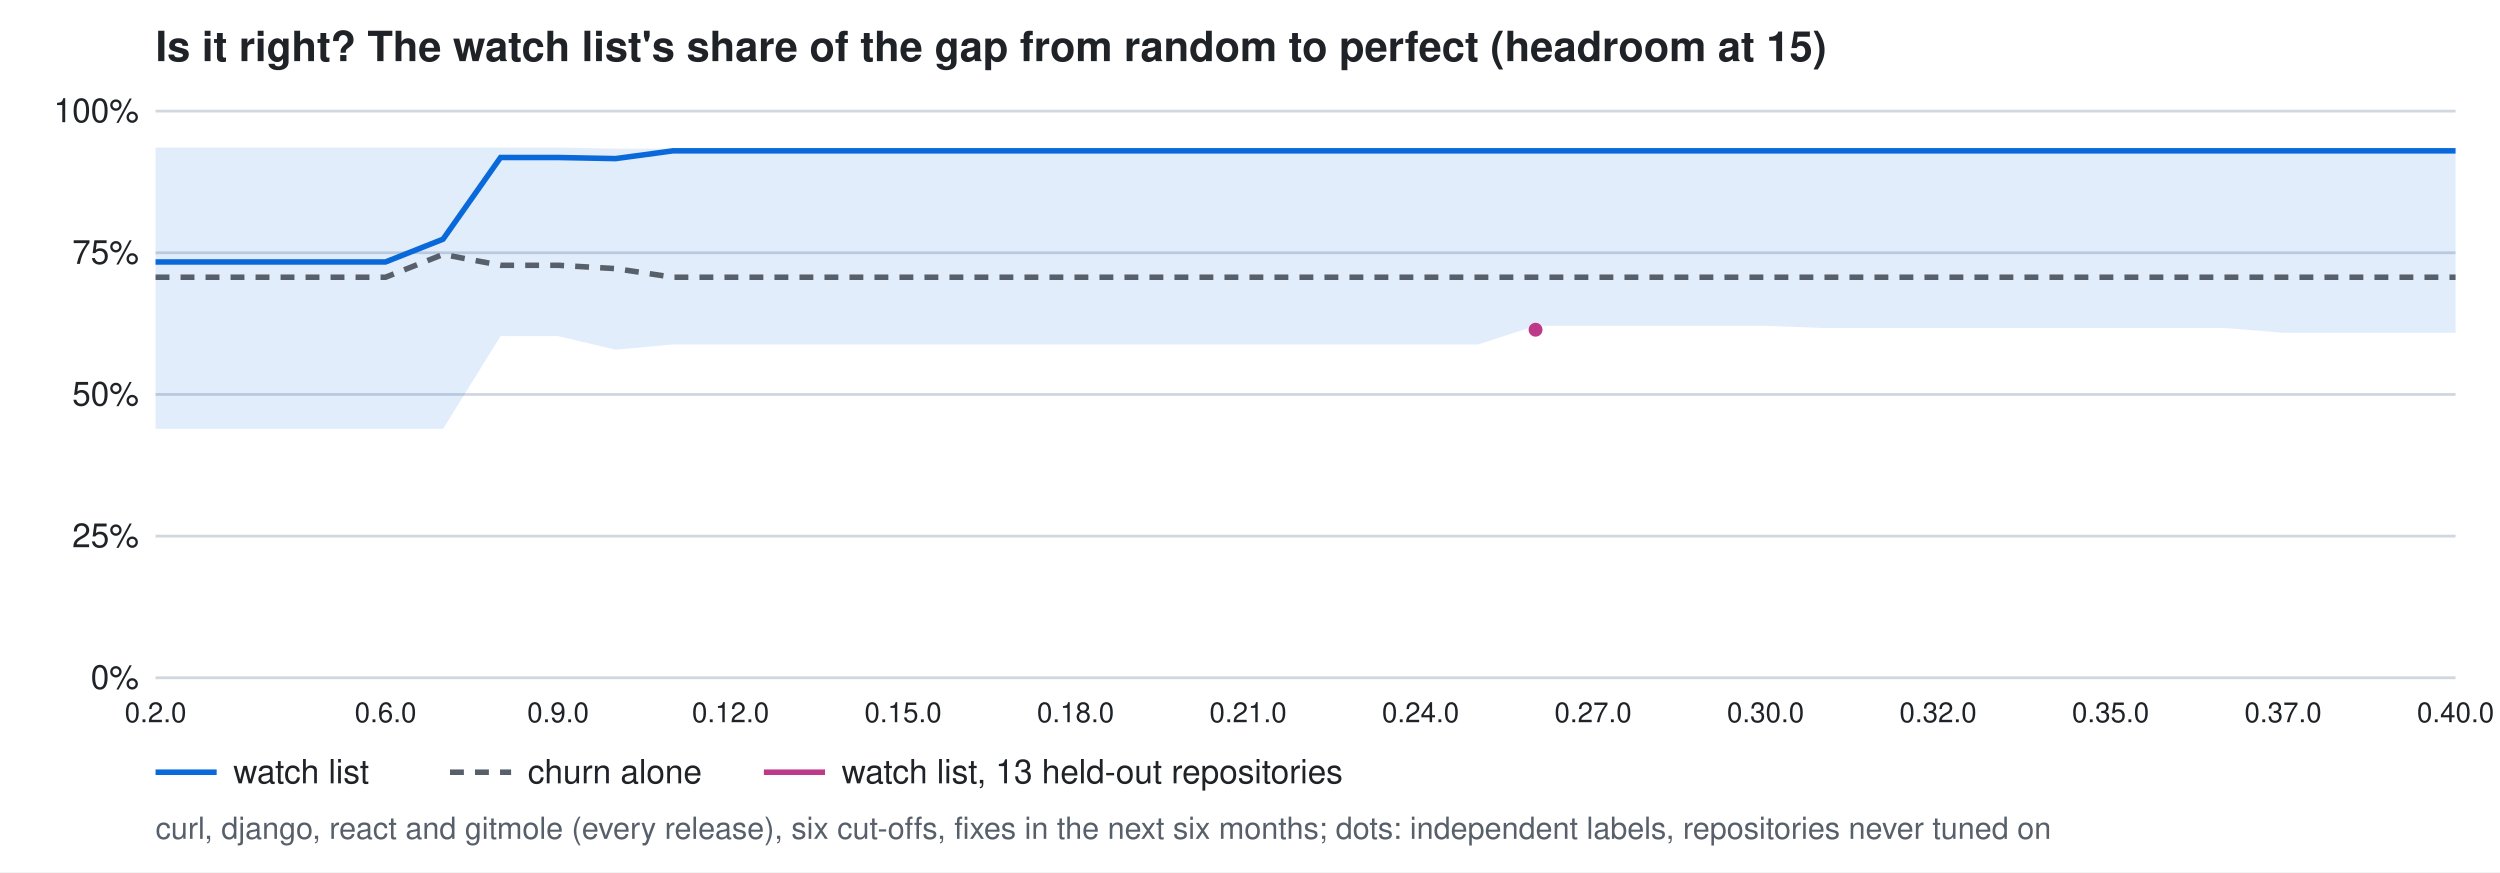
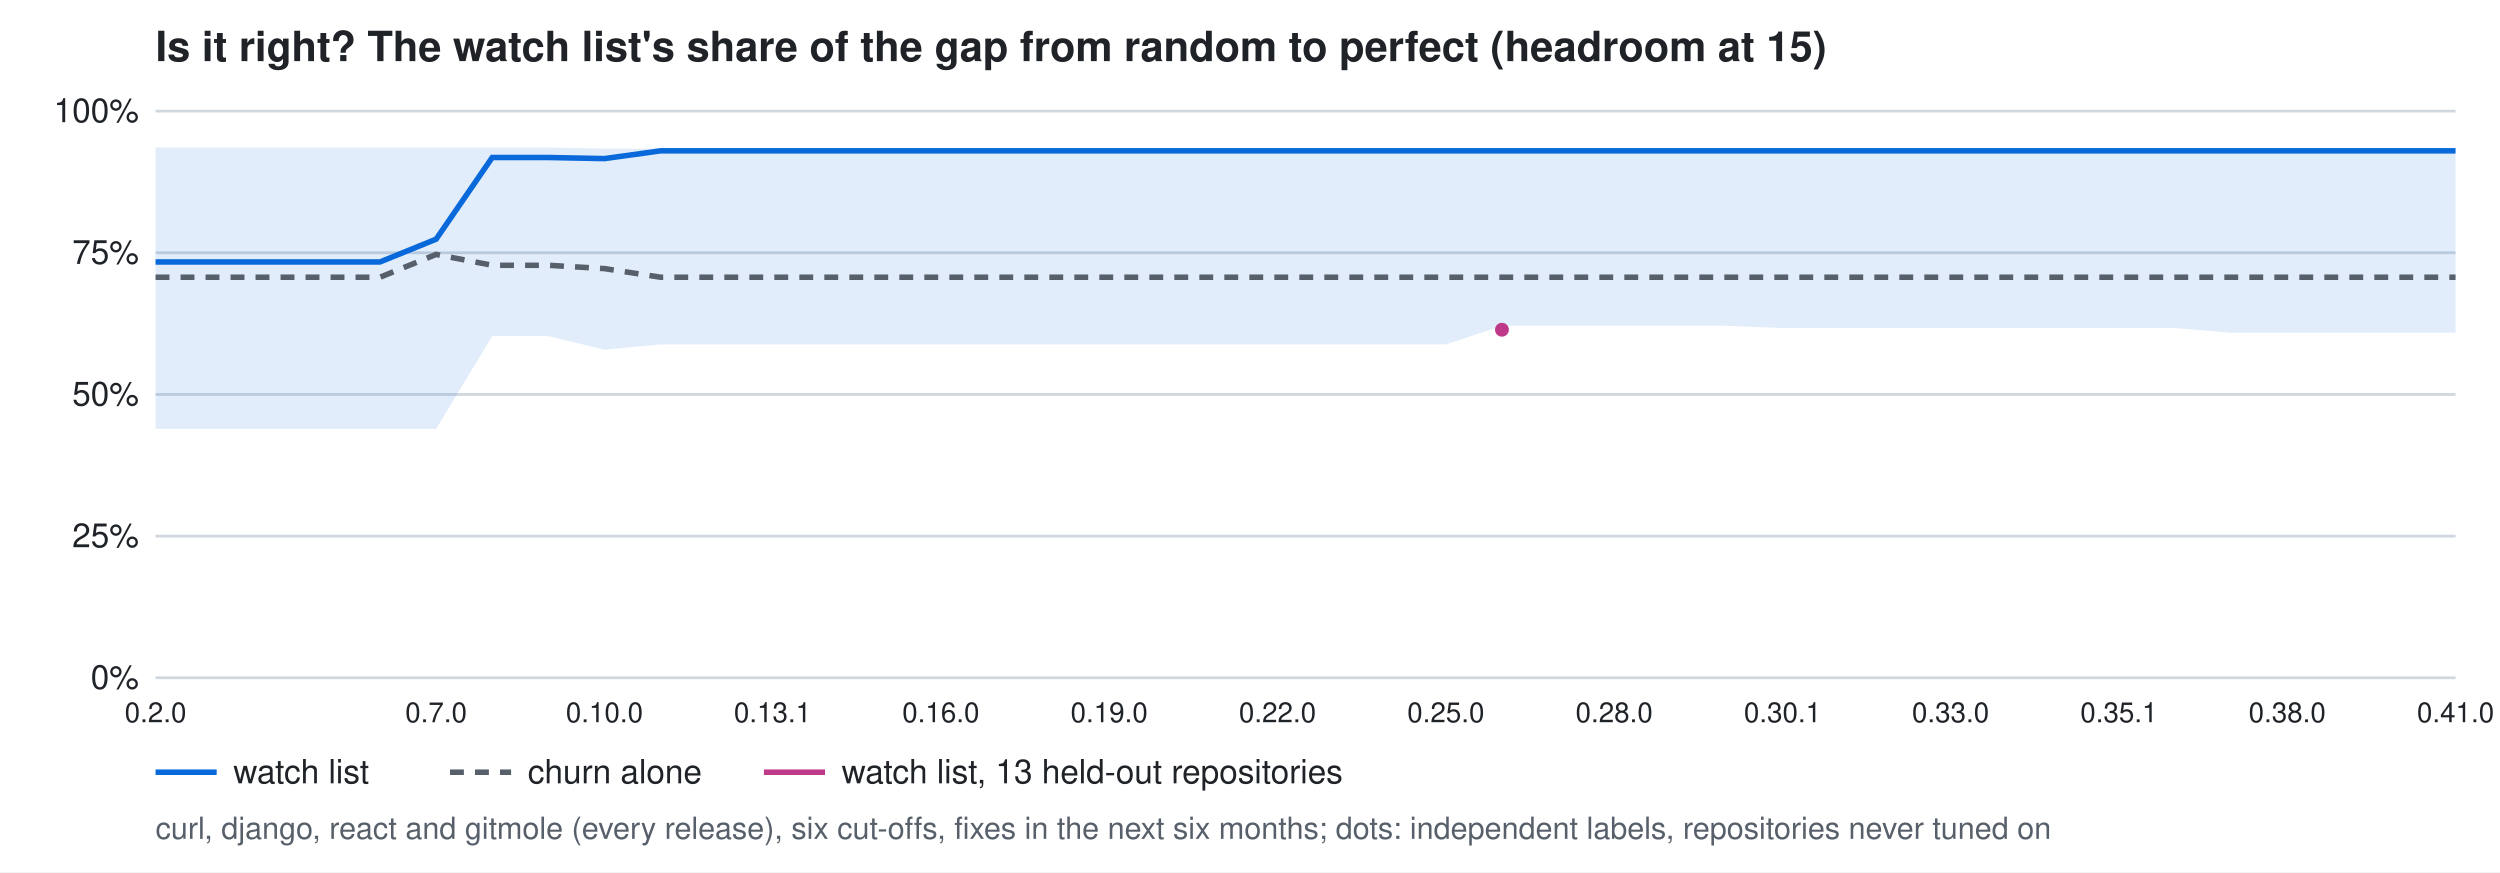
<svg xmlns="http://www.w3.org/2000/svg" width="900" height="314" viewBox="0 0 900 314" font-family="-apple-system,Segoe UI,Helvetica,Arial,sans-serif" font-size="12">
  <rect width="900" height="314" fill="#ffffff" />
  <text x="56" y="22" font-size="15" font-weight="600" fill="#1f2328">Is it right? The watch list's share of the gap from random to perfect (headroom at 15)</text>
  <line x1="56" y1="244.0" x2="884" y2="244.0" stroke="#d0d7de" stroke-width="1" />
  <text x="50" y="248.0" text-anchor="end" fill="#1f2328">0%</text>
  <line x1="56" y1="193.0" x2="884" y2="193.0" stroke="#d0d7de" stroke-width="1" />
  <text x="50" y="197.0" text-anchor="end" fill="#1f2328">25%</text>
  <line x1="56" y1="142.0" x2="884" y2="142.0" stroke="#d0d7de" stroke-width="1" />
  <text x="50" y="146.0" text-anchor="end" fill="#1f2328">50%</text>
  <line x1="56" y1="91.0" x2="884" y2="91.0" stroke="#d0d7de" stroke-width="1" />
  <text x="50" y="95.0" text-anchor="end" fill="#1f2328">75%</text>
  <line x1="56" y1="40.0" x2="884" y2="40.0" stroke="#d0d7de" stroke-width="1" />
  <text x="50" y="44.0" text-anchor="end" fill="#1f2328">100%</text>
  <text x="56.0" y="260" text-anchor="middle" fill="#1f2328" font-size="10">0.2.0</text>
-   <text x="138.8" y="260" text-anchor="middle" fill="#1f2328" font-size="10">0.6.0</text>
-   <text x="200.9" y="260" text-anchor="middle" fill="#1f2328" font-size="10">0.9.0</text>
-   <text x="263.0" y="260" text-anchor="middle" fill="#1f2328" font-size="10">0.12.0</text>
-   <text x="325.1" y="260" text-anchor="middle" fill="#1f2328" font-size="10">0.15.0</text>
-   <text x="387.2" y="260" text-anchor="middle" fill="#1f2328" font-size="10">0.18.0</text>
-   <text x="449.3" y="260" text-anchor="middle" fill="#1f2328" font-size="10">0.21.0</text>
-   <text x="511.4" y="260" text-anchor="middle" fill="#1f2328" font-size="10">0.24.0</text>
-   <text x="573.5" y="260" text-anchor="middle" fill="#1f2328" font-size="10">0.27.0</text>
-   <text x="635.6" y="260" text-anchor="middle" fill="#1f2328" font-size="10">0.30.0</text>
-   <text x="697.7" y="260" text-anchor="middle" fill="#1f2328" font-size="10">0.32.0</text>
-   <text x="759.8" y="260" text-anchor="middle" fill="#1f2328" font-size="10">0.35.0</text>
-   <text x="821.9" y="260" text-anchor="middle" fill="#1f2328" font-size="10">0.37.0</text>
-   <text x="884.0" y="260" text-anchor="middle" fill="#1f2328" font-size="10">0.40.0</text>
-   <polygon points="56.0,53.1 76.7,53.1 97.4,53.1 118.1,53.1 138.8,53.1 159.5,53.1 180.2,53.1 200.9,53.1 221.6,53.5 242.3,53.5 263.0,53.5 283.7,53.5 304.4,53.5 325.1,53.5 345.8,53.5 366.5,53.5 387.2,53.5 407.9,53.5 428.6,53.5 449.3,53.5 470.0,53.5 490.7,53.5 511.4,53.5 532.1,53.5 552.8,53.5 573.5,53.5 594.2,53.5 614.9,53.5 635.6,53.5 656.3,53.5 677.0,53.5 697.7,53.5 718.4,53.5 739.1,53.5 759.8,53.5 780.5,53.5 801.2,53.5 821.9,53.5 842.6,53.5 863.3,53.5 884.0,53.5 884.0,119.8 863.3,119.8 842.6,119.8 821.9,119.8 801.2,118.1 780.5,118.1 759.8,118.1 739.1,118.1 718.4,118.1 697.7,118.1 677.0,118.1 656.3,118.1 635.6,117.3 614.9,117.3 594.2,117.3 573.5,117.3 552.8,117.3 532.1,124.0 511.4,124.0 490.7,124.0 470.0,124.0 449.3,124.0 428.6,124.0 407.9,124.0 387.2,124.0 366.5,124.0 345.8,124.0 325.1,124.0 304.4,124.0 283.7,124.0 263.0,124.0 242.3,124.0 221.6,125.9 200.9,121.0 180.2,121.0 159.5,154.4 138.8,154.4 118.1,154.4 97.4,154.4 76.7,154.4 56.0,154.4" fill="#0969da" fill-opacity="0.12" stroke="none" />
-   <polyline points="56.0,94.3 76.7,94.3 97.4,94.3 118.1,94.3 138.8,94.3 159.5,86.1 180.2,56.7 200.9,56.7 221.6,57.1 242.3,54.3 263.0,54.3 283.7,54.3 304.4,54.3 325.1,54.3 345.8,54.3 366.5,54.3 387.2,54.3 407.9,54.3 428.6,54.3 449.3,54.3 470.0,54.3 490.7,54.3 511.4,54.3 532.1,54.3 552.8,54.3 573.5,54.3 594.2,54.3 614.9,54.3 635.6,54.3 656.3,54.3 677.0,54.3 697.7,54.3 718.4,54.3 739.1,54.3 759.8,54.3 780.5,54.3 801.2,54.3 821.9,54.3 842.6,54.3 863.3,54.3 884.0,54.3" fill="none" stroke="#0969da" stroke-width="2" />
-   <polyline points="56.0,99.8 76.7,99.8 97.4,99.8 118.1,99.8 138.8,99.8 159.5,91.6 180.2,95.5 200.9,95.5 221.6,96.7 242.3,99.8 263.0,99.8 283.7,99.8 304.4,99.8 325.1,99.8 345.8,99.8 366.5,99.8 387.2,99.8 407.9,99.8 428.6,99.8 449.3,99.8 470.0,99.8 490.7,99.8 511.4,99.8 532.1,99.8 552.8,99.8 573.5,99.8 594.2,99.8 614.9,99.8 635.6,99.8 656.3,99.8 677.0,99.8 697.7,99.8 718.4,99.8 739.1,99.8 759.8,99.8 780.5,99.8 801.2,99.8 821.9,99.8 842.6,99.8 863.3,99.8 884.0,99.8" fill="none" stroke="#57606a" stroke-width="2" stroke-dasharray="5 4" />
-   <circle cx="552.8" cy="118.7" r="2.5" fill="#bf3989" />
+   <text x="157.0" y="260" text-anchor="middle" fill="#1f2328" font-size="10">0.7.0</text>
+   <text x="217.6" y="260" text-anchor="middle" fill="#1f2328" font-size="10">0.10.0</text>
+   <text x="278.1" y="260" text-anchor="middle" fill="#1f2328" font-size="10">0.13.1</text>
+   <text x="338.7" y="260" text-anchor="middle" fill="#1f2328" font-size="10">0.16.0</text>
+   <text x="399.3" y="260" text-anchor="middle" fill="#1f2328" font-size="10">0.19.0</text>
+   <text x="459.9" y="260" text-anchor="middle" fill="#1f2328" font-size="10">0.22.0</text>
+   <text x="520.5" y="260" text-anchor="middle" fill="#1f2328" font-size="10">0.25.0</text>
+   <text x="581.1" y="260" text-anchor="middle" fill="#1f2328" font-size="10">0.28.0</text>
+   <text x="641.7" y="260" text-anchor="middle" fill="#1f2328" font-size="10">0.30.1</text>
+   <text x="702.2" y="260" text-anchor="middle" fill="#1f2328" font-size="10">0.33.0</text>
+   <text x="762.8" y="260" text-anchor="middle" fill="#1f2328" font-size="10">0.35.1</text>
+   <text x="823.4" y="260" text-anchor="middle" fill="#1f2328" font-size="10">0.38.0</text>
+   <text x="884.0" y="260" text-anchor="middle" fill="#1f2328" font-size="10">0.41.0</text>
+   <polygon points="56.0,53.1 76.2,53.1 96.4,53.1 116.6,53.1 136.8,53.1 157.0,53.1 177.2,53.1 197.4,53.1 217.6,53.5 237.8,53.5 258.0,53.5 278.1,53.5 298.3,53.5 318.5,53.5 338.7,53.5 358.9,53.5 379.1,53.5 399.3,53.5 419.5,53.5 439.7,53.5 459.9,53.5 480.1,53.5 500.3,53.5 520.5,53.5 540.7,53.5 560.9,53.5 581.1,53.5 601.3,53.5 621.5,53.5 641.7,53.5 661.9,53.5 682.0,53.5 702.2,53.5 722.4,53.5 742.6,53.5 762.8,53.5 783.0,53.5 803.2,53.5 823.4,53.5 843.6,53.5 863.8,53.5 884.0,53.5 884.0,119.8 863.8,119.8 843.6,119.8 823.4,119.8 803.2,119.8 783.0,118.1 762.8,118.1 742.6,118.1 722.4,118.1 702.2,118.1 682.0,118.1 661.9,118.1 641.7,118.1 621.5,117.3 601.3,117.3 581.1,117.3 560.9,117.3 540.7,117.3 520.5,124.0 500.3,124.0 480.1,124.0 459.9,124.0 439.7,124.0 419.5,124.0 399.3,124.0 379.1,124.0 358.9,124.0 338.7,124.0 318.5,124.0 298.3,124.0 278.1,124.0 258.0,124.0 237.8,124.0 217.6,125.9 197.4,121.0 177.2,121.0 157.0,154.4 136.8,154.4 116.6,154.4 96.4,154.4 76.2,154.4 56.0,154.4" fill="#0969da" fill-opacity="0.12" stroke="none" />
+   <polyline points="56.0,94.3 76.2,94.3 96.4,94.3 116.6,94.3 136.8,94.3 157.0,86.1 177.2,56.7 197.4,56.7 217.6,57.1 237.8,54.3 258.0,54.3 278.1,54.3 298.3,54.3 318.5,54.3 338.7,54.3 358.9,54.3 379.1,54.3 399.3,54.3 419.5,54.3 439.7,54.3 459.9,54.3 480.1,54.3 500.3,54.3 520.5,54.3 540.7,54.3 560.9,54.3 581.1,54.3 601.3,54.3 621.5,54.3 641.7,54.3 661.9,54.3 682.0,54.3 702.2,54.3 722.4,54.3 742.6,54.3 762.8,54.3 783.0,54.3 803.2,54.3 823.4,54.3 843.6,54.3 863.8,54.3 884.0,54.3" fill="none" stroke="#0969da" stroke-width="2" />
+   <polyline points="56.0,99.8 76.2,99.8 96.4,99.8 116.6,99.8 136.8,99.8 157.0,91.6 177.2,95.5 197.4,95.5 217.6,96.7 237.8,99.8 258.0,99.8 278.1,99.8 298.3,99.8 318.5,99.8 338.7,99.8 358.9,99.8 379.1,99.8 399.3,99.8 419.5,99.8 439.7,99.8 459.9,99.8 480.1,99.8 500.3,99.8 520.5,99.8 540.7,99.8 560.9,99.8 581.1,99.8 601.3,99.8 621.5,99.8 641.7,99.8 661.9,99.8 682.0,99.8 702.2,99.8 722.4,99.8 742.6,99.8 762.8,99.8 783.0,99.8 803.2,99.8 823.4,99.8 843.6,99.8 863.8,99.8 884.0,99.8" fill="none" stroke="#57606a" stroke-width="2" stroke-dasharray="5 4" />
+   <circle cx="540.7" cy="118.7" r="2.5" fill="#bf3989" />
  <line x1="56" y1="278" x2="78" y2="278" stroke="#0969da" stroke-width="2" />
  <text x="84" y="282" fill="#1f2328">watch list</text>
  <line x1="162" y1="278" x2="184" y2="278" stroke="#57606a" stroke-width="2" stroke-dasharray="5 4" />
  <text x="190" y="282" fill="#1f2328">churn alone</text>
  <line x1="275" y1="278" x2="297" y2="278" stroke="#bf3989" stroke-width="2" />
  <text x="303" y="282" fill="#1f2328">watch list, 13 held-out repositories</text>
  <text x="56" y="302" fill="#57606a" font-size="11">curl, django, react and gitmole (every release), six cut-offs, fixes in the next six months; dots: independent labels, repositories never tuned on</text>
</svg>
